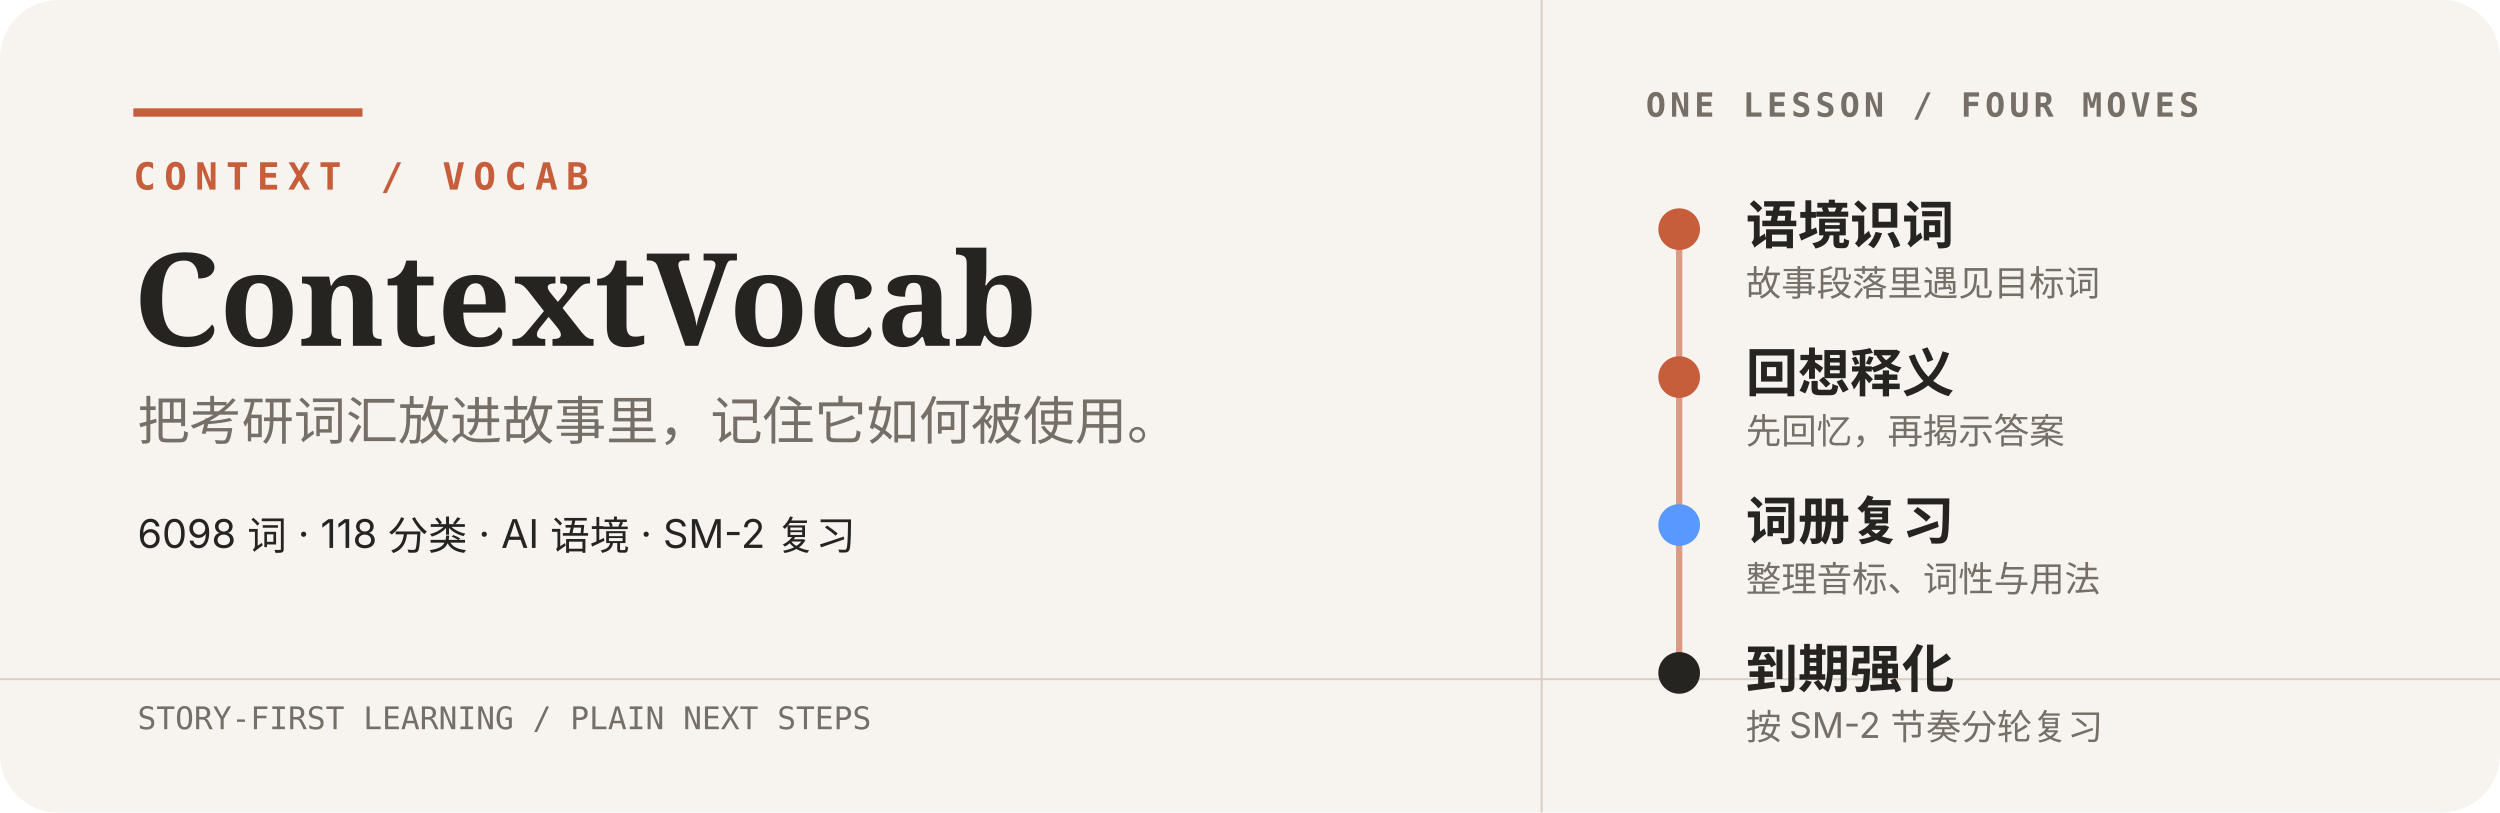
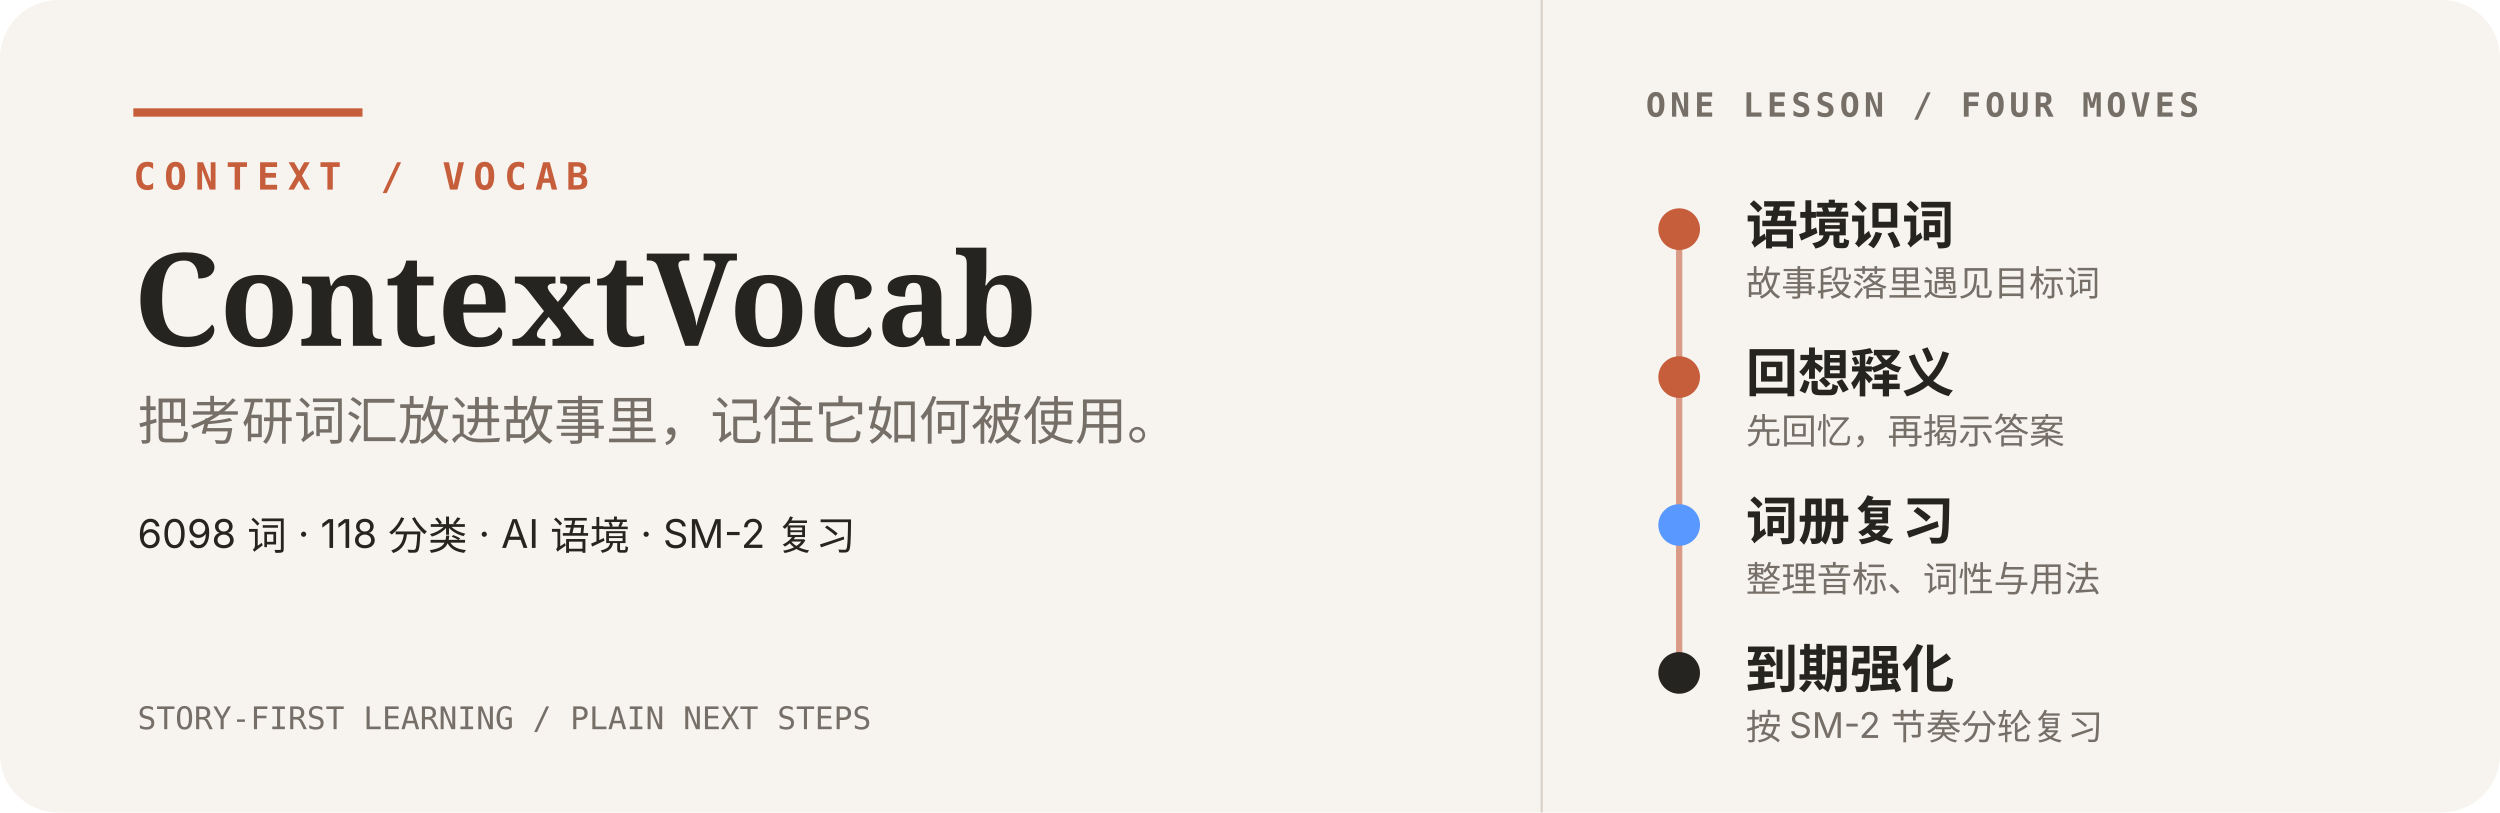
<svg xmlns="http://www.w3.org/2000/svg" width="1200" height="390" viewBox="0 0 1200 390" role="img" aria-labelledby="title desc">
  <rect width="1200" height="390" rx="28" fill="#f7f4ef" />
-   <path d="M740 0v390M0 326h1200" stroke="#d8d0c7" stroke-width="1" />
+   <path d="M740 0v390" stroke="#d8d0c7" stroke-width="1" />
  <path d="M64 54h110" stroke="#c65d3b" stroke-width="4" />
  <text x="64" y="91" fill="#c65d3b" font-family="ui-monospace, SFMono-Regular, Menlo, monospace" font-size="18" font-weight="700" letter-spacing="4">CONTEXT / VOCAB</text>
  <text x="64" y="166" fill="#262421" font-family="Georgia, Songti SC, serif" font-size="62" font-weight="700">ContextVocab</text>
  <text x="66" y="211" fill="#756f68" font-family="-apple-system, BlinkMacSystemFont, Segoe UI, PingFang SC, sans-serif" font-size="25">把考研词汇放进故事里，记住它如何被使用。</text>
  <text x="66" y="263" fill="#262421" font-family="-apple-system, BlinkMacSystemFont, Segoe UI, PingFang SC, sans-serif" font-size="19">6098 词 · 118 分类 · AI 语境 · SM-2 复习</text>
  <g transform="translate(790 48)">
    <text x="0" y="8" fill="#756f68" font-family="ui-monospace, SFMono-Regular, Menlo, monospace" font-size="16" font-weight="700" letter-spacing="2">ONE LESSON / FOUR MOVES</text>
    <path d="M16 62v214" stroke="#d99a86" stroke-width="3" />
    <circle cx="16" cy="62" r="10" fill="#c65d3b" />
    <circle cx="16" cy="133" r="10" fill="#c65d3b" />
    <circle cx="16" cy="204" r="10" fill="#5898ff" />
    <circle cx="16" cy="275" r="10" fill="#262421" />
    <g fill="#262421" font-family="-apple-system, BlinkMacSystemFont, Segoe UI, PingFang SC, sans-serif">
      <text x="48" y="69" font-size="25" font-weight="700">语境识词</text>
      <text x="48" y="94" fill="#756f68" font-size="17">故事段落里遇见目标词</text>
      <text x="48" y="140" font-size="25" font-weight="700">回想释义</text>
      <text x="48" y="165" fill="#756f68" font-size="17">先回忆，再揭示答案</text>
      <text x="48" y="211" font-size="25" font-weight="700">词册复习</text>
      <text x="48" y="236" fill="#756f68" font-size="17">整理音标、词性与用法</text>
      <text x="48" y="282" font-size="25" font-weight="700">到期强化</text>
      <text x="48" y="307" fill="#756f68" font-size="17">按 SM-2 节奏分轮复习</text>
    </g>
  </g>
  <g transform="translate(66 350)" fill="#756f68" font-family="ui-monospace, SFMono-Regular, Menlo, monospace" font-size="15">
    <text x="0" y="0">STORY-FIRST LEARNING / PLAIN NEXT STEPS</text>
  </g>
</svg>
